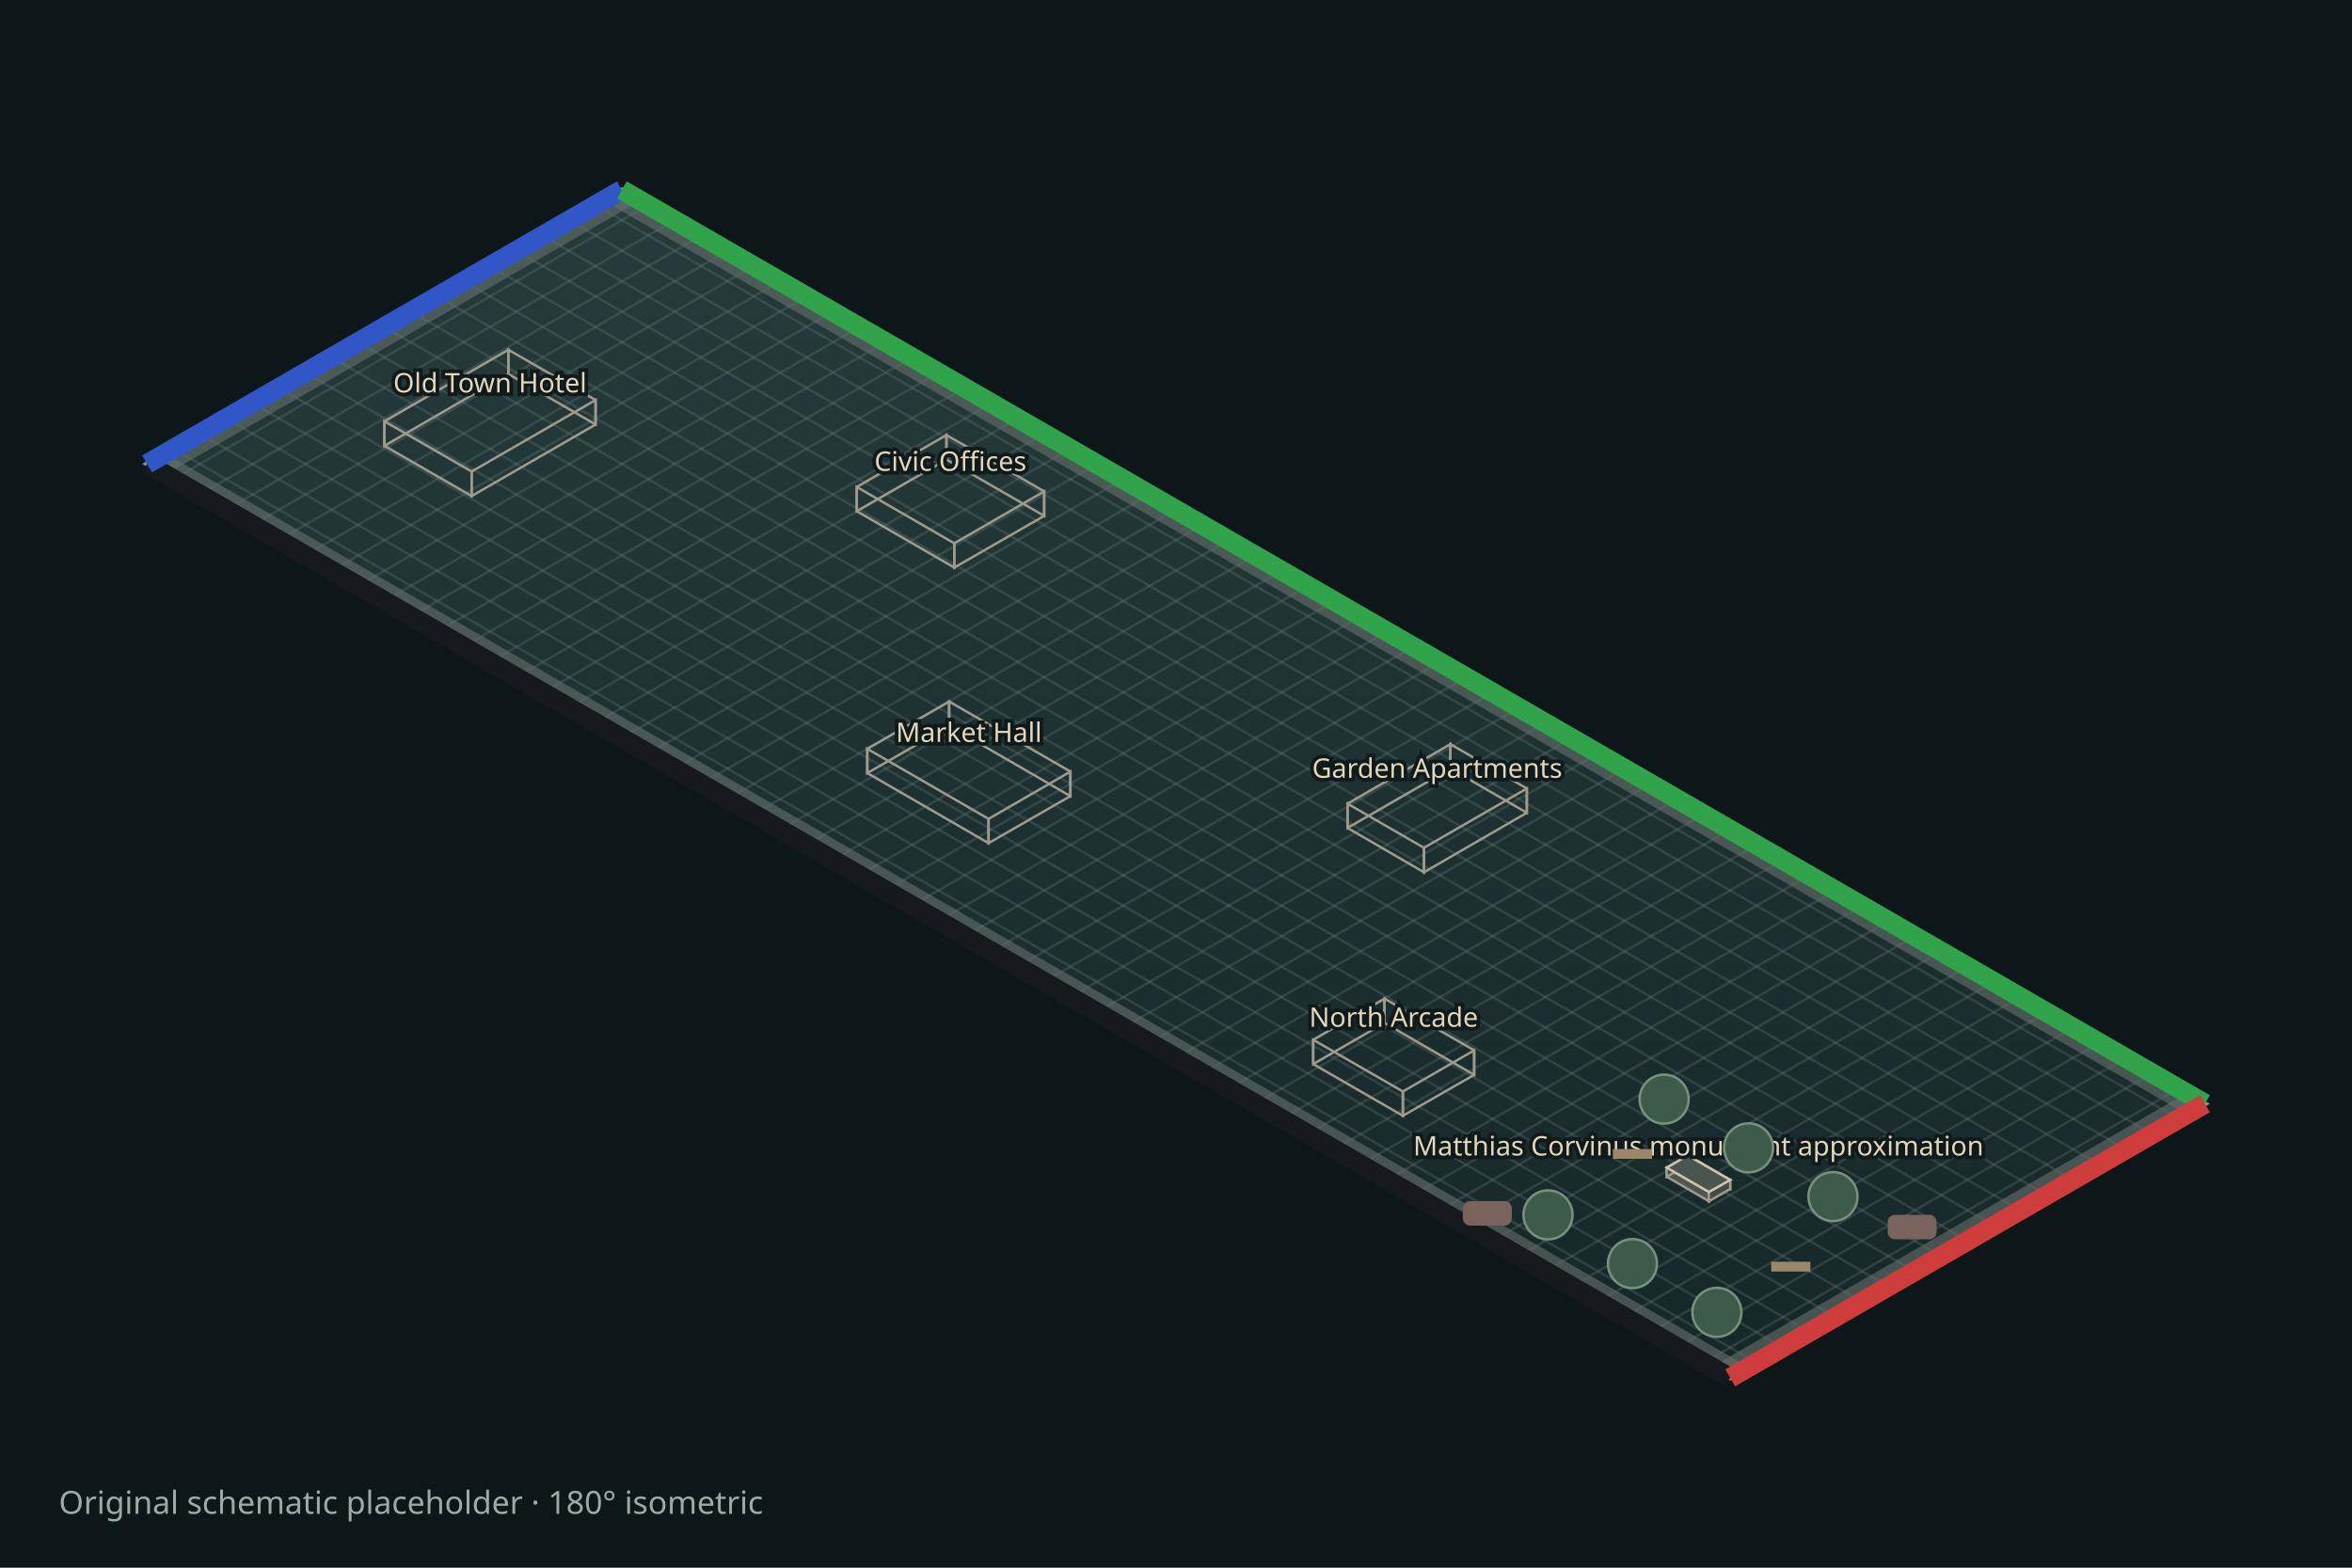
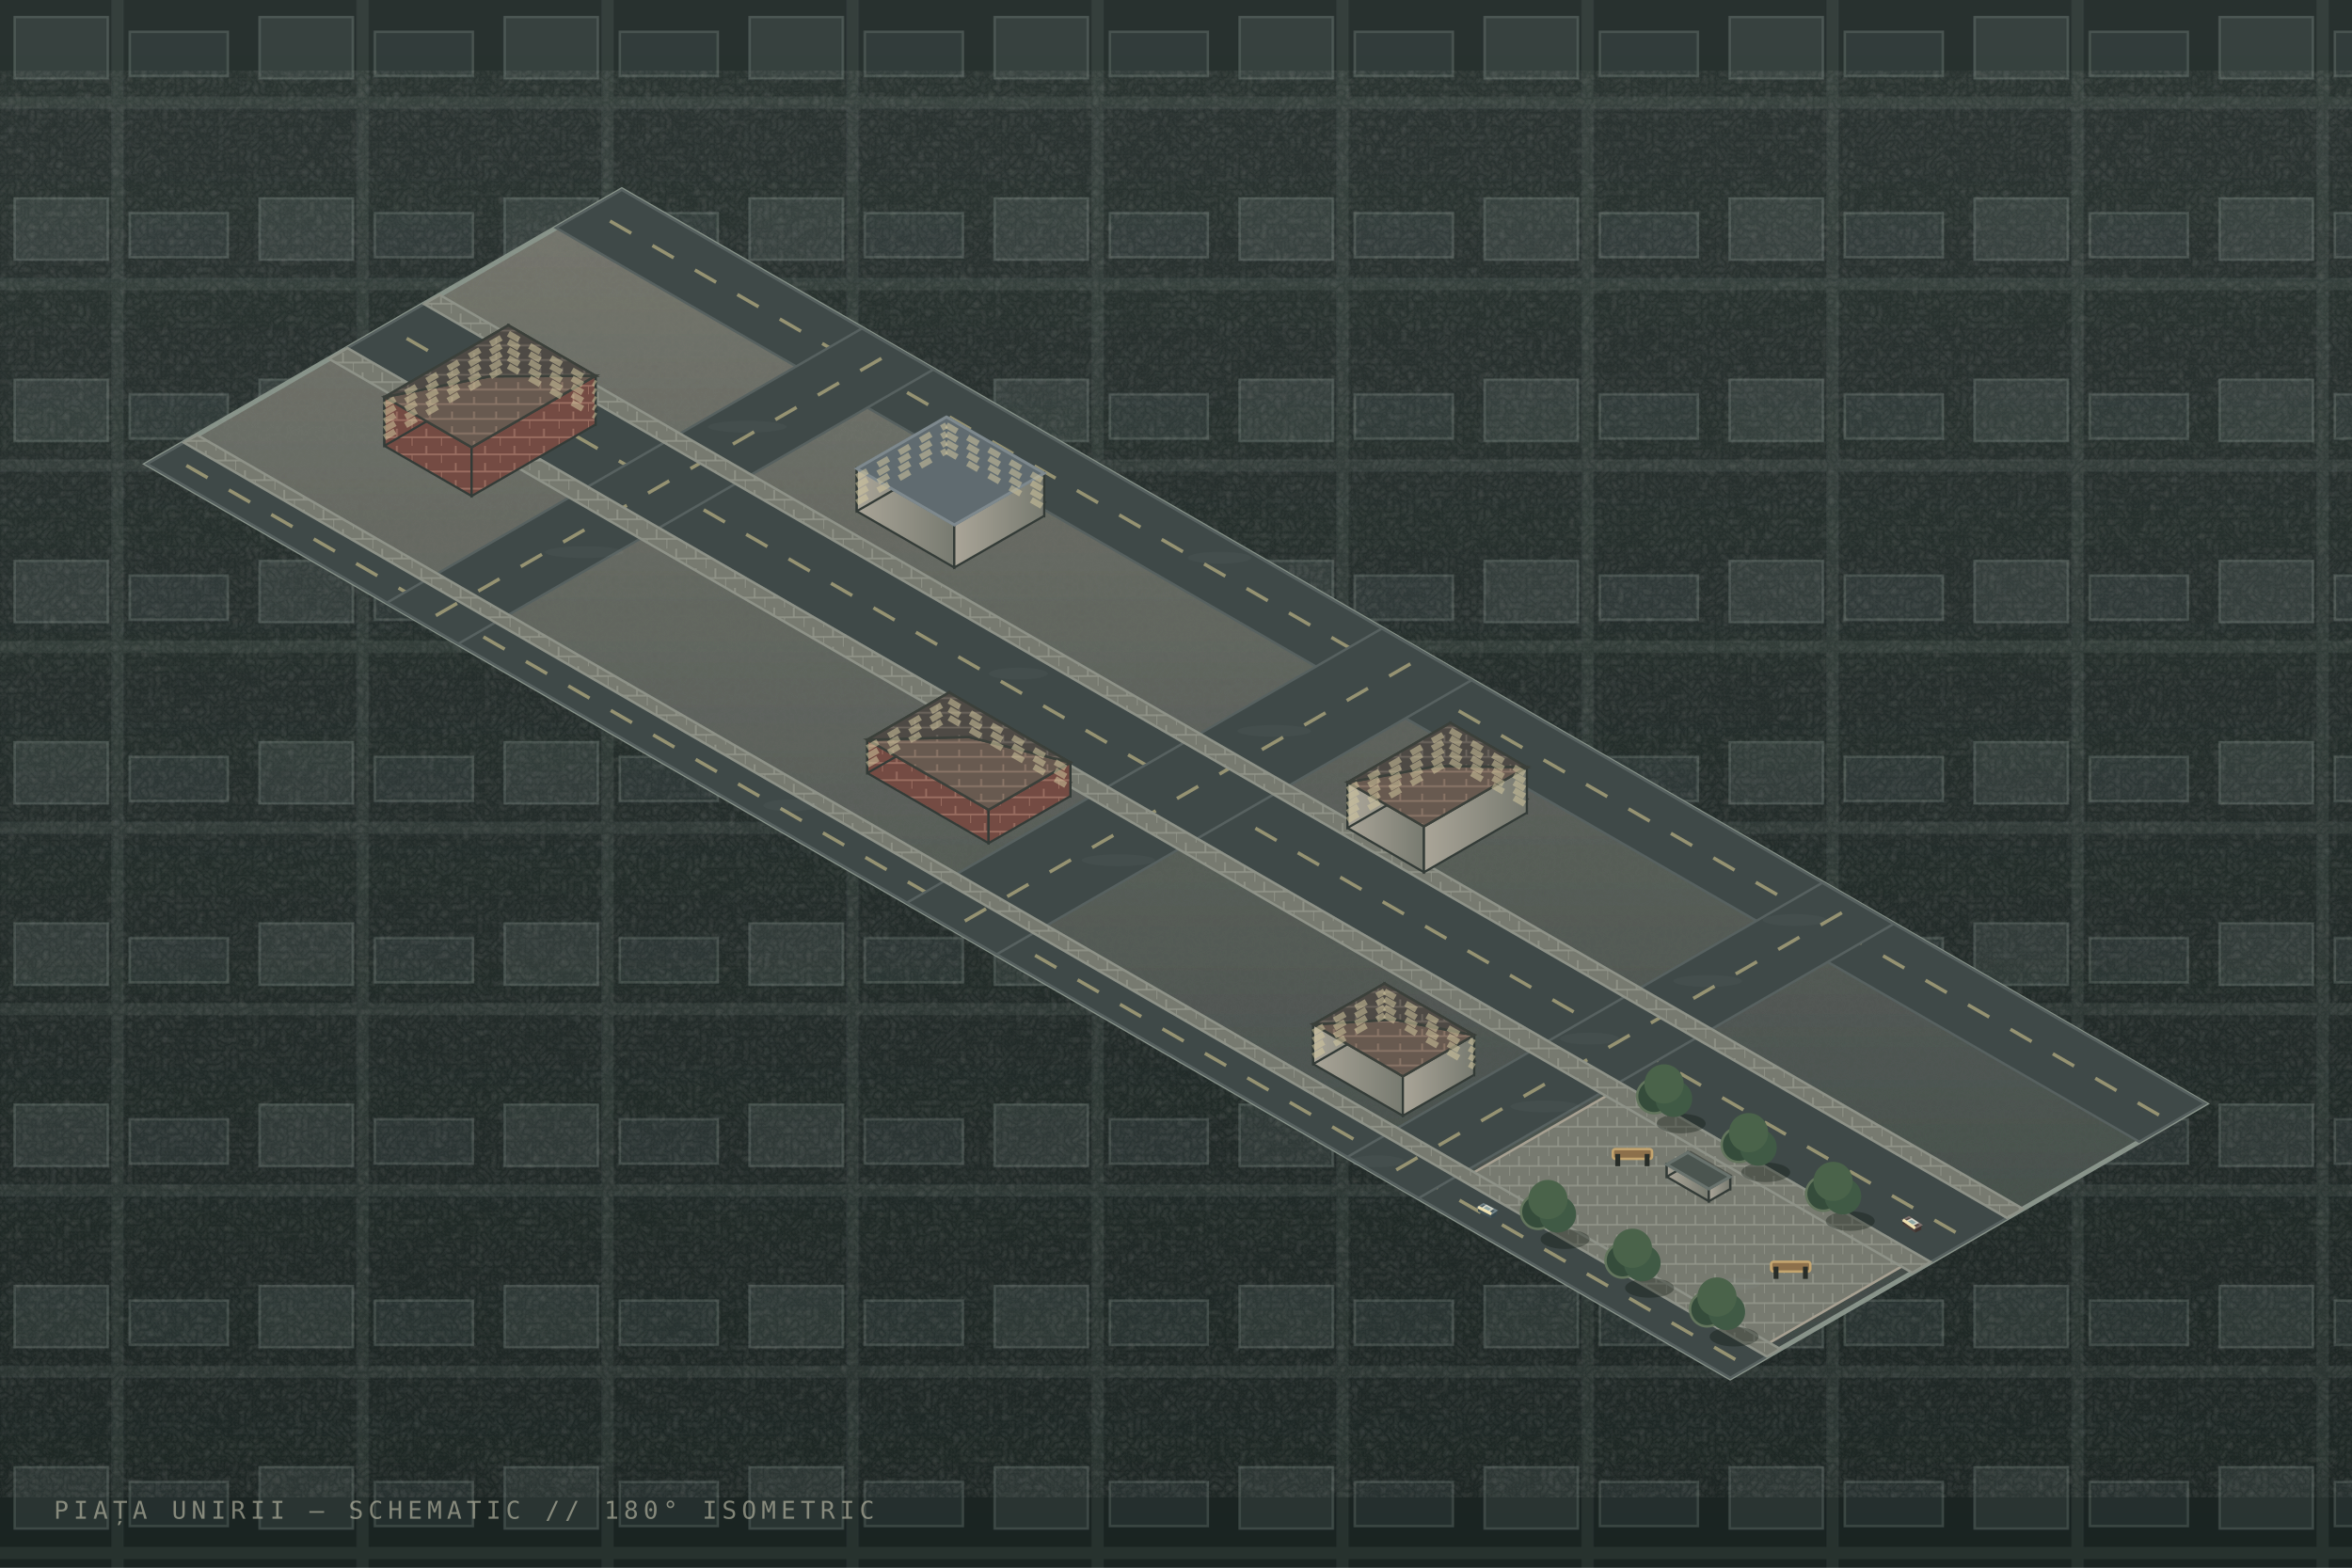
<svg xmlns="http://www.w3.org/2000/svg" width="960" height="640" viewBox="0 0 960 640">
  <defs>
+     <linearGradient id="sky" x2="0" y2="1">
+       <stop stop-color="#606b69" />
+       <stop offset="1" stop-color="#202b2a" />
+     </linearGradient>
    <linearGradient id="ground" x2="0" y2="1">
-       <stop stop-color="#263b3b" />
-       <stop offset="1" stop-color="#162728" />
-     </linearGradient>
-     <style>.label{fill:#e2d7bd;font:11px system-ui;text-anchor:middle;paint-order:stroke;stroke:#101a1b;stroke-width:3px}.grid path{fill:none;stroke:#738784;stroke-width:1;opacity:.25}.roads polygon{fill:#65706d;opacity:.6}</style>
+       <stop stop-color="#77786f" />
+       <stop offset="1" stop-color="#414b48" />
+     </linearGradient>
+     <linearGradient id="stone">
+       <stop stop-color="#aaa598" />
+       <stop offset="1" stop-color="#777a70" />
+     </linearGradient>
+     <linearGradient id="concrete">
+       <stop stop-color="#a2a69e" />
+       <stop offset="1" stop-color="#666f6c" />
+     </linearGradient>
+     <linearGradient id="metal">
+       <stop stop-color="#758183" />
+       <stop offset="1" stop-color="#465153" />
+     </linearGradient>
+     <linearGradient id="glass" x2="1" y2="1">
+       <stop stop-color="#9bb5b6" />
+       <stop offset=".5" stop-color="#49636a" />
+       <stop offset="1" stop-color="#c5d0c9" />
+     </linearGradient>
+     <pattern id="brick" width="12" height="7" patternUnits="userSpaceOnUse">
+       <rect width="12" height="7" fill="#744b43" />
+       <path d="M0 3.5h12M6 0v3.5M0 3.5v3.5" stroke="#9a6e61" stroke-width=".7" />
+     </pattern>
+     <pattern id="roofTile" width="9" height="6" patternUnits="userSpaceOnUse">
+       <rect width="9" height="6" fill="#685a50" />
+       <path d="M0 3h9M4.5 0v3" stroke="#8b7668" stroke-width=".7" />
+     </pattern>
+     <pattern id="roofTileDark" width="9" height="6" patternUnits="userSpaceOnUse">
+       <rect width="9" height="6" fill="#4e4a45" />
+       <path d="M0 3h9M4.5 0v3" stroke="#6d665e" stroke-width=".7" />
+     </pattern>
+     <pattern id="pavers" width="8" height="8" patternUnits="userSpaceOnUse">
+       <rect width="8" height="8" fill="#777a70" />
+       <path d="M0 4h8M4 0v4M0 4v4" stroke="#94978b" stroke-width=".55" />
+     </pattern>
+     <pattern id="yard" width="10" height="10" patternUnits="userSpaceOnUse">
+       <rect width="10" height="10" fill="#414b48" />
+       <path d="M-2 10L10-2M3 12L12 3" stroke="#6c7772" stroke-width="1" opacity=".4" />
+     </pattern>
+     <pattern id="district" width="100" height="74" patternUnits="userSpaceOnUse">
+       <rect width="100" height="74" fill="#18211f" />
+       <rect x="6" y="7" width="38" height="25" fill="#2b3633" stroke="#46514d" />
+       <rect x="53" y="13" width="40" height="18" fill="#25302e" stroke="#424d49" />
+       <path d="M0 42h100M48 0v74" stroke="#65706c" stroke-width="5" opacity=".22" />
+     </pattern>
+     <filter id="grain">
+       <feTurbulence baseFrequency=".35" numOctaves="3" seed="19" result="n" />
+       <feColorMatrix in="n" values=".13 0 0 0 .6 0 .13 0 0 .58 0 0 .13 0 .55 0 0 0 .18 0" />
+       <feBlend in="SourceGraphic" mode="multiply" />
+     </filter>
  </defs>
-   <rect width="960" height="640" fill="#0d171a" />
-   <polygon points="706.2,562.5 60.0,189.4 253.8,77.5 900.0,450.6" fill="url(#ground)" stroke="#88928c" stroke-width="2" />
-   <g class="grid">
-     <path d="M706.2,562.5 900.0,450.6" />
-     <path d="M695.4,556.3 889.2,444.4" />
-     <path d="M684.6,550.1 878.5,438.1" />
-     <path d="M673.8,543.8 867.7,431.9" />
-     <path d="M663.1,537.6 856.9,425.7" />
-     <path d="M652.3,531.4 846.2,419.5" />
-     <path d="M641.5,525.2 835.4,413.3" />
-     <path d="M630.8,519.0 824.6,407.0" />
-     <path d="M620.0,512.8 813.8,400.8" />
-     <path d="M609.2,506.5 803.1,394.6" />
-     <path d="M598.5,500.3 792.3,388.4" />
-     <path d="M587.7,494.1 781.5,382.2" />
-     <path d="M576.9,487.9 770.8,376.0" />
-     <path d="M566.2,481.7 760.0,369.7" />
-     <path d="M555.4,475.4 749.2,363.5" />
-     <path d="M544.6,469.2 738.5,357.3" />
-     <path d="M533.8,463.0 727.7,351.1" />
-     <path d="M523.1,456.8 716.9,344.9" />
-     <path d="M512.3,450.6 706.2,338.7" />
-     <path d="M501.5,444.4 695.4,332.4" />
-     <path d="M490.8,438.1 684.6,326.2" />
-     <path d="M480.0,431.9 673.8,320.0" />
-     <path d="M469.2,425.7 663.1,313.8" />
-     <path d="M458.5,419.5 652.3,307.6" />
-     <path d="M447.7,413.3 641.5,301.3" />
-     <path d="M436.9,407.0 630.8,295.1" />
-     <path d="M426.2,400.8 620.0,288.9" />
-     <path d="M415.4,394.6 609.2,282.7" />
-     <path d="M404.6,388.4 598.5,276.5" />
-     <path d="M393.8,382.2 587.7,270.3" />
-     <path d="M383.1,376.0 576.9,264.0" />
-     <path d="M372.3,369.7 566.2,257.8" />
-     <path d="M361.5,363.5 555.4,251.6" />
-     <path d="M350.8,357.3 544.6,245.4" />
-     <path d="M340.0,351.1 533.8,239.2" />
-     <path d="M329.2,344.9 523.1,233.0" />
-     <path d="M318.5,338.7 512.3,226.7" />
-     <path d="M307.7,332.4 501.5,220.5" />
-     <path d="M296.9,326.2 490.8,214.3" />
-     <path d="M286.2,320.0 480.0,208.1" />
-     <path d="M275.4,313.8 469.2,201.9" />
-     <path d="M264.6,307.6 458.5,195.6" />
-     <path d="M253.8,301.3 447.7,189.4" />
-     <path d="M243.1,295.1 436.9,183.2" />
-     <path d="M232.3,288.9 426.2,177.0" />
-     <path d="M221.5,282.7 415.4,170.8" />
-     <path d="M210.8,276.5 404.6,164.6" />
-     <path d="M200.0,270.3 393.8,158.3" />
-     <path d="M189.2,264.0 383.1,152.1" />
-     <path d="M178.5,257.8 372.3,145.9" />
-     <path d="M167.7,251.6 361.5,139.7" />
-     <path d="M156.9,245.4 350.8,133.5" />
-     <path d="M146.2,239.2 340.0,127.2" />
-     <path d="M135.4,233.0 329.2,121.0" />
-     <path d="M124.6,226.7 318.5,114.8" />
-     <path d="M113.8,220.5 307.7,108.6" />
-     <path d="M103.1,214.3 296.9,102.4" />
-     <path d="M92.3,208.1 286.2,96.2" />
-     <path d="M81.5,201.9 275.4,89.9" />
-     <path d="M70.8,195.6 264.6,83.7" />
-     <path d="M60.0,189.4 253.8,77.5" />
-     <path d="M706.2,562.5 60.0,189.4" />
-     <path d="M716.9,556.3 70.8,183.2" />
-     <path d="M727.7,550.1 81.5,177.0" />
-     <path d="M738.5,543.8 92.3,170.8" />
-     <path d="M749.2,537.6 103.1,164.6" />
-     <path d="M760.0,531.4 113.8,158.3" />
-     <path d="M770.8,525.2 124.6,152.1" />
-     <path d="M781.5,519.0 135.4,145.9" />
-     <path d="M792.3,512.8 146.2,139.7" />
-     <path d="M803.1,506.5 156.9,133.5" />
-     <path d="M813.8,500.3 167.7,127.2" />
-     <path d="M824.6,494.1 178.5,121.0" />
-     <path d="M835.4,487.9 189.2,114.8" />
-     <path d="M846.2,481.7 200.0,108.6" />
-     <path d="M856.9,475.4 210.8,102.4" />
-     <path d="M867.7,469.2 221.5,96.2" />
-     <path d="M878.5,463.0 232.3,89.9" />
-     <path d="M889.2,456.8 243.1,83.7" />
-     <path d="M900.0,450.6 253.8,77.5" />
-   </g>
-   <g class="roads">
-     <polygon points="706.2,562.5 60.0,189.4 67.5,185.1 713.7,558.1" />
-     <polygon points="892.5,454.9 246.3,81.9 253.8,77.5 900.0,450.6" />
-     <polygon points="706.2,562.5 698.6,558.1 892.5,446.2 900.0,450.6" />
-     <polygon points="67.5,193.8 60.0,189.4 253.8,77.5 261.4,81.9" />
-   </g>
-   <g class="orientation-margins">
-     <polyline data-margin="north" points="706.2,562.5 60.0,189.4" fill="none" stroke="#16191d" stroke-width="8" stroke-linecap="butt" />
-     <polyline data-margin="east" points="60.0,189.4 253.8,77.5" fill="none" stroke="#3156c7" stroke-width="8" stroke-linecap="butt" />
-     <polyline data-margin="south" points="253.8,77.5 900.0,450.6" fill="none" stroke="#31a34a" stroke-width="8" stroke-linecap="butt" />
-     <polyline data-margin="west" points="900.0,450.6 706.2,562.5" fill="none" stroke="#cf3c3c" stroke-width="8" stroke-linecap="butt" />
-   </g>
-   <polygon points="697.5,490.4 680.3,480.4 680.3,476.7 697.5,486.6" fill="#505550" stroke="#9d9b8e" />
-   <polygon points="680.3,480.4 688.9,475.4 688.9,471.7 680.3,476.7" fill="#444945" stroke="#9d9b8e" />
-   <polygon points="688.9,475.4 706.2,485.4 706.2,481.7 688.9,471.7" fill="#505550" stroke="#9d9b8e" />
-   <polygon points="706.2,485.4 697.5,490.4 697.5,486.6 706.2,481.7" fill="#444945" stroke="#9d9b8e" />
-   <polygon points="697.5,486.6 680.3,476.7 688.9,471.7 706.2,481.7" fill="#4b5550" stroke="#d0c5aa" />
-   <text x="693.231" y="471.714" class="label">Matthias Corvinus monument approximation</text>
-   <polygon points="572.6,455.5 536.0,434.4 536.0,424.5 572.6,445.6" fill="url(#cathedral-wall)" stroke="#9d9b8e" />
-   <polygon points="536.0,434.4 565.1,417.6 565.1,407.7 536.0,424.5" fill="url(#cathedral-wall)" stroke="#9d9b8e" />
-   <polygon points="565.1,417.6 601.7,438.8 601.7,428.8 565.1,407.7" fill="url(#cathedral-wall)" stroke="#9d9b8e" />
-   <polygon points="601.7,438.8 572.6,455.5 572.6,445.6 601.7,428.8" fill="url(#cathedral-wall)" stroke="#9d9b8e" />
-   <polygon points="572.6,445.6 536.0,424.5 568.8,420.4 601.7,428.8" fill="url(#cathedral-roof)" />
-   <polygon points="536.0,424.5 565.1,407.7 601.7,428.8 568.8,420.4" fill="url(#cathedral-roof)" />
-   <text x="568.846" y="419.174" class="label">North Arcade</text>
-   <polygon points="581.2,356.1 550.0,338.0 550.0,328.1 581.2,346.1" fill="url(#cathedral-wall)" stroke="#9d9b8e" />
-   <polygon points="550.0,338.0 592.0,313.8 592.0,303.8 550.0,328.1" fill="url(#cathedral-wall)" stroke="#9d9b8e" />
-   <polygon points="592.0,313.8 623.2,331.8 623.2,321.9 592.0,303.8" fill="url(#cathedral-wall)" stroke="#9d9b8e" />
-   <polygon points="623.2,331.8 581.2,356.1 581.2,346.1 623.2,321.9" fill="url(#cathedral-wall)" stroke="#9d9b8e" />
-   <polygon points="581.2,346.1 550.0,328.1 586.6,318.8 623.2,321.9" fill="url(#cathedral-roof)" />
-   <polygon points="550.0,328.1 592.0,303.8 623.2,321.9 586.6,318.8" fill="url(#cathedral-roof)" />
-   <text x="586.615" y="317.513" class="label">Garden Apartments</text>
-   <polygon points="403.5,344.2 354.0,315.6 354.0,305.7 403.5,334.3" fill="url(#cathedral-wall)" stroke="#9d9b8e" />
-   <polygon points="354.0,315.6 387.4,296.4 387.4,286.4 354.0,305.7" fill="url(#cathedral-wall)" stroke="#9d9b8e" />
-   <polygon points="387.4,296.4 436.9,325.0 436.9,315.0 387.4,286.4" fill="url(#cathedral-wall)" stroke="#9d9b8e" />
-   <polygon points="436.9,325.0 403.5,344.2 403.5,334.3 436.9,315.0" fill="url(#cathedral-wall)" stroke="#9d9b8e" />
-   <polygon points="403.5,334.3 354.0,305.7 395.5,304.1 436.9,315.0" fill="url(#cathedral-roof)" />
-   <polygon points="354.0,305.7 387.4,286.4 436.9,315.0 395.5,304.1" fill="url(#cathedral-roof)" />
-   <text x="395.462" y="302.901" class="label">Market Hall</text>
-   <polygon points="389.5,231.7 349.7,208.7 349.7,198.8 389.5,221.8" fill="url(#cathedral-wall)" stroke="#9d9b8e" />
-   <polygon points="349.7,208.7 386.3,187.6 386.3,177.6 349.7,198.8" fill="url(#cathedral-wall)" stroke="#9d9b8e" />
-   <polygon points="386.3,187.6 426.2,210.6 426.2,200.6 386.3,177.6" fill="url(#cathedral-wall)" stroke="#9d9b8e" />
-   <polygon points="426.2,210.6 389.5,231.7 389.5,221.8 426.2,200.6" fill="url(#cathedral-wall)" stroke="#9d9b8e" />
-   <polygon points="389.5,221.8 349.7,198.8 387.9,193.5 426.2,200.6" fill="url(#cathedral-roof)" />
-   <polygon points="349.7,198.8 386.3,177.6 426.2,200.6 387.9,193.5" fill="url(#cathedral-roof)" />
-   <text x="387.923" y="192.224" class="label">Civic Offices</text>
-   <polygon points="192.5,202.5 156.9,182.0 156.9,172.0 192.5,192.5" fill="url(#cathedral-wall)" stroke="#9d9b8e" />
-   <polygon points="156.9,182.0 207.5,152.7 207.5,142.8 156.9,172.0" fill="url(#cathedral-wall)" stroke="#9d9b8e" />
-   <polygon points="207.5,152.7 243.1,173.3 243.1,163.3 207.5,142.8" fill="url(#cathedral-wall)" stroke="#9d9b8e" />
-   <polygon points="243.1,173.3 192.5,202.5 192.5,192.5 243.1,163.3" fill="url(#cathedral-wall)" stroke="#9d9b8e" />
-   <polygon points="192.5,192.5 156.9,172.0 200.0,161.4 243.1,163.3" fill="url(#cathedral-roof)" />
-   <polygon points="156.9,172.0 207.5,142.8 243.1,163.3 200.0,161.4" fill="url(#cathedral-roof)" />
-   <text x="200" y="160.203" class="label">Old Town Hotel</text>
-   <path d="M700.769,540.732L700.769,535.758" stroke="#252d28" stroke-width="4" />
-   <circle cx="700.769" cy="535.758" r="10" fill="#3d5a4b" stroke="#78907d" />
-   <path d="M748.154,493.477L748.154,488.502" stroke="#252d28" stroke-width="4" />
-   <circle cx="748.154" cy="488.502" r="10" fill="#3d5a4b" stroke="#78907d" />
-   <path d="M666.308,520.835L666.308,515.861" stroke="#252d28" stroke-width="4" />
-   <circle cx="666.308" cy="515.861" r="10" fill="#3d5a4b" stroke="#78907d" />
-   <path d="M713.692,473.58L713.692,468.605" stroke="#252d28" stroke-width="4" />
-   <circle cx="713.692" cy="468.605" r="10" fill="#3d5a4b" stroke="#78907d" />
-   <path d="M631.846,500.938L631.846,495.964" stroke="#252d28" stroke-width="4" />
-   <circle cx="631.846" cy="495.964" r="10" fill="#3d5a4b" stroke="#78907d" />
-   <path d="M679.231,453.683L679.231,448.708" stroke="#252d28" stroke-width="4" />
-   <circle cx="679.231" cy="448.708" r="10" fill="#3d5a4b" stroke="#78907d" />
-   <rect x="722.923" y="515.104" width="16" height="4" fill="#9b8769" />
-   <rect x="658.308" y="469.093" width="16" height="4" fill="#9b8769" />
-   <rect x="770.462" y="495.938" width="20" height="10" rx="3" fill="#7b635d" />
-   <rect x="597.077" y="490.342" width="20" height="10" rx="3" fill="#7b635d" />
-   <text x="24" y="618" fill="#9eaaa4" font-family="system-ui" font-size="13">Original schematic placeholder · 180° isometric</text>
+   <rect width="960" height="640" fill="url(#sky)" />
+   <rect width="960" height="640" fill="url(#district)" opacity=".78" />
+   <polygon points="706.2,562.5 60.0,189.4 253.8,77.5 900.0,450.6" fill="url(#ground)" stroke="#89948b" stroke-width="2" filter="url(#grain)" />
+   <g data-surface="central-plaza">
+     <polygon points="715.8,551.9 595.2,482.3 663.1,443.1 783.7,512.7" fill="url(#pavers)" stroke="#a8a192" stroke-width="1" />
+   </g>
+   <g data-surface="north-road">
+     <polygon points="706.2,562.5 60.0,189.4 75.1,180.7 721.2,553.8" fill="#3f4948" stroke="#576160" stroke-width="1" />
+     <polyline points="708.3,555.0 72.9,188.2" fill="none" stroke="#d6c891" stroke-width="1.4" stroke-dasharray="10 10" opacity=".58" />
+   </g>
+   <g data-surface="central-road">
+     <polygon points="788.0,515.2 141.8,142.1 173.1,124.1 819.2,497.2" fill="#3f4948" stroke="#576160" stroke-width="1" />
+     <polyline points="798.2,503.1 162.8,136.3" fill="none" stroke="#d6c891" stroke-width="1.4" stroke-dasharray="10 10" opacity=".58" />
+   </g>
+   <g data-surface="south-road">
+     <polygon points="873.1,466.1 226.9,93.0 253.8,77.5 900.0,450.5" fill="#3f4948" stroke="#576160" stroke-width="1" />
+     <polyline points="881.2,455.2 245.8,88.4" fill="none" stroke="#d6c891" stroke-width="1.4" stroke-dasharray="10 10" opacity=".58" />
+   </g>
+   <g data-surface="west-crossing">
+     <polygon points="579.1,489.1 550.0,472.3 743.8,360.4 772.9,377.2" fill="#3f4948" stroke="#576160" stroke-width="1" />
+     <polyline points="569.9,477.6 753.0,371.9" fill="none" stroke="#d6c891" stroke-width="1.4" stroke-dasharray="10 10" opacity=".58" />
+   </g>
+   <g data-surface="central-crossing">
+     <polygon points="406.8,389.6 370.2,368.5 564.0,256.6 600.6,277.7" fill="#3f4948" stroke="#576160" stroke-width="1" />
+     <polyline points="393.8,376.0 576.9,270.3" fill="none" stroke="#d6c891" stroke-width="1.4" stroke-dasharray="10 10" opacity=".58" />
+   </g>
+   <g data-surface="east-crossing">
+     <polygon points="187.1,262.8 158.0,246.0 351.8,134.1 380.9,150.9" fill="#3f4948" stroke="#576160" stroke-width="1" />
+     <polyline points="177.9,251.3 361.0,145.6" fill="none" stroke="#d6c891" stroke-width="1.4" stroke-dasharray="10 10" opacity=".58" />
+   </g>
+   <g data-surface="north-pavement">
+     <polygon points="721.2,553.8 75.1,180.7 80.5,177.6 726.6,550.7" fill="url(#pavers)" stroke="#8e9288" stroke-width="1" />
+   </g>
+   <g data-surface="square-pavement">
+     <polygon points="780.5,519.6 134.3,146.5 141.8,142.1 788.0,515.2" fill="url(#pavers)" stroke="#8e9288" stroke-width="1" />
+   </g>
+   <g data-surface="south-pavement">
+     <polygon points="819.2,497.2 173.1,124.1 179.5,120.4 825.7,493.5" fill="url(#pavers)" stroke="#8e9288" stroke-width="1" />
+   </g>
+   <ellipse cx="708.5" cy="524.2" rx="10" ry="2.4" fill="#b9d0cf" opacity="0.04" />
+   <ellipse cx="689.8" cy="482.0" rx="10" ry="2.4" fill="#b9d0cf" opacity="0.04" />
+   <ellipse cx="562.1" cy="474.1" rx="11" ry="2.4" fill="#b9d0cf" opacity="0.04" />
+   <ellipse cx="322.6" cy="328.8" rx="11" ry="2.4" fill="#b9d0cf" opacity="0.04" />
+   <ellipse cx="648.8" cy="424.0" rx="12" ry="2.4" fill="#b9d0cf" opacity="0.04" />
+   <ellipse cx="415.7" cy="275.0" rx="12" ry="2.4" fill="#b9d0cf" opacity="0.04" />
+   <ellipse cx="732.5" cy="375.6" rx="13" ry="2.4" fill="#b9d0cf" opacity="0.04" />
+   <ellipse cx="497.8" cy="227.7" rx="13" ry="2.4" fill="#b9d0cf" opacity="0.04" />
+   <ellipse cx="630.5" cy="451.7" rx="14" ry="2.4" fill="#b9d0cf" opacity="0.04" />
+   <ellipse cx="697.0" cy="400.5" rx="14" ry="2.4" fill="#b9d0cf" opacity="0.04" />
+   <ellipse cx="456.5" cy="351.2" rx="15" ry="2.4" fill="#b9d0cf" opacity="0.04" />
+   <ellipse cx="520.1" cy="298.4" rx="15" ry="2.4" fill="#b9d0cf" opacity="0.04" />
+   <ellipse cx="238.5" cy="225.4" rx="16" ry="2.4" fill="#b9d0cf" opacity="0.04" />
+   <ellipse cx="305.0" cy="174.2" rx="16" ry="2.4" fill="#b9d0cf" opacity="0.04" />
+   <g data-landmark="building-05">
+     <polygon points="193.5,196.9 158.0,176.4 208.6,147.1 244.2,167.7" fill="#070b09" opacity=".34" />
+     <polygon points="192.5,202.5 156.9,182.0 156.9,162.1 192.5,182.6" fill="url(#brick)" stroke="#333b37" stroke-width=".9" />
+     <polygon points="156.9,182.0 207.5,152.7 207.5,132.8 156.9,162.1" fill="url(#brick)" stroke="#333b37" stroke-width=".9" />
+     <polygon points="207.5,152.7 243.1,173.3 243.1,153.4 207.5,132.8" fill="url(#brick)" stroke="#333b37" stroke-width=".9" />
+     <polygon points="243.1,173.3 192.5,202.5 192.5,182.6 243.1,153.4" fill="url(#brick)" stroke="#333b37" stroke-width=".9" />
+     <polygon points="192.5,182.6 156.9,162.1 200.0,153.6 243.1,153.4" fill="url(#roofTile)" stroke="#3b403a" />
+     <polygon points="156.9,162.1 207.5,132.8 243.1,153.4 200.0,153.6" fill="url(#roofTileDark)" stroke="#3b403a" />
+     <line x1="156.9" y1="178.6" x2="207.5" y2="149.4" stroke="#d2c79e" stroke-width="2.5" stroke-dasharray="5 5" opacity=".55" />
+     <line x1="207.5" y1="149.4" x2="243.1" y2="169.9" stroke="#d2c79e" stroke-width="2.5" stroke-dasharray="5 5" opacity=".55" />
+     <line x1="156.9" y1="175.3" x2="207.5" y2="146.1" stroke="#d2c79e" stroke-width="2.5" stroke-dasharray="5 5" opacity=".55" />
+     <line x1="207.5" y1="146.1" x2="243.1" y2="166.6" stroke="#d2c79e" stroke-width="2.5" stroke-dasharray="5 5" opacity=".55" />
+     <line x1="156.9" y1="172.0" x2="207.5" y2="142.8" stroke="#d2c79e" stroke-width="2.5" stroke-dasharray="5 5" opacity=".55" />
+     <line x1="207.5" y1="142.8" x2="243.1" y2="163.3" stroke="#d2c79e" stroke-width="2.5" stroke-dasharray="5 5" opacity=".55" />
+     <line x1="156.9" y1="168.7" x2="207.5" y2="139.5" stroke="#d2c79e" stroke-width="2.5" stroke-dasharray="5 5" opacity=".55" />
+     <line x1="207.5" y1="139.5" x2="243.1" y2="160.0" stroke="#d2c79e" stroke-width="2.5" stroke-dasharray="5 5" opacity=".55" />
+     <line x1="156.9" y1="165.4" x2="207.5" y2="136.2" stroke="#d2c79e" stroke-width="2.5" stroke-dasharray="5 5" opacity=".55" />
+     <line x1="207.5" y1="136.2" x2="243.1" y2="156.7" stroke="#d2c79e" stroke-width="2.5" stroke-dasharray="5 5" opacity=".55" />
+   </g>
+   <g data-landmark="building-04">
+     <polygon points="390.6,226.1 350.8,203.1 387.4,182.0 427.2,205.0" fill="#070b09" opacity=".34" />
+     <polygon points="389.5,231.7 349.7,208.7 349.7,191.3 389.5,214.3" fill="url(#stone)" stroke="#333b37" stroke-width=".9" />
+     <polygon points="349.7,208.7 386.3,187.6 386.3,170.2 349.7,191.3" fill="url(#stone)" stroke="#333b37" stroke-width=".9" />
+     <polygon points="386.3,187.6 426.2,210.6 426.2,193.2 386.3,170.2" fill="url(#stone)" stroke="#333b37" stroke-width=".9" />
+     <polygon points="426.2,210.6 389.5,231.7 389.5,214.3 426.2,193.2" fill="url(#stone)" stroke="#333b37" stroke-width=".9" />
+     <polygon points="389.5,214.3 349.7,191.3 386.3,170.2 426.2,193.2" fill="#606b70" stroke="#7e898e" stroke-width="1.2" />
+     <line x1="349.7" y1="205.2" x2="386.3" y2="184.1" stroke="#d2c79e" stroke-width="2.5" stroke-dasharray="5 5" opacity=".55" />
+     <line x1="386.3" y1="184.1" x2="426.2" y2="207.1" stroke="#d2c79e" stroke-width="2.5" stroke-dasharray="5 5" opacity=".55" />
+     <line x1="349.7" y1="201.7" x2="386.3" y2="180.6" stroke="#d2c79e" stroke-width="2.5" stroke-dasharray="5 5" opacity=".55" />
+     <line x1="386.3" y1="180.6" x2="426.2" y2="203.6" stroke="#d2c79e" stroke-width="2.5" stroke-dasharray="5 5" opacity=".55" />
+     <line x1="349.7" y1="198.3" x2="386.3" y2="177.1" stroke="#d2c79e" stroke-width="2.5" stroke-dasharray="5 5" opacity=".55" />
+     <line x1="386.3" y1="177.1" x2="426.2" y2="200.1" stroke="#d2c79e" stroke-width="2.5" stroke-dasharray="5 5" opacity=".55" />
+     <line x1="349.7" y1="194.8" x2="386.3" y2="173.6" stroke="#d2c79e" stroke-width="2.5" stroke-dasharray="5 5" opacity=".55" />
+     <line x1="386.3" y1="173.6" x2="426.2" y2="196.6" stroke="#d2c79e" stroke-width="2.5" stroke-dasharray="5 5" opacity=".55" />
+   </g>
+   <g data-landmark="building-03">
+     <polygon points="404.6,338.7 355.1,310.1 388.5,290.8 438.0,319.4" fill="#070b09" opacity=".34" />
+     <polygon points="403.5,344.2 354.0,315.6 354.0,302.0 403.5,330.6" fill="url(#brick)" stroke="#333b37" stroke-width=".9" />
+     <polygon points="354.0,315.6 387.4,296.4 387.4,282.7 354.0,302.0" fill="url(#brick)" stroke="#333b37" stroke-width=".9" />
+     <polygon points="387.4,296.4 436.9,325.0 436.9,311.3 387.4,282.7" fill="url(#brick)" stroke="#333b37" stroke-width=".9" />
+     <polygon points="436.9,325.0 403.5,344.2 403.5,330.6 436.9,311.3" fill="url(#brick)" stroke="#333b37" stroke-width=".9" />
+     <polygon points="403.5,330.6 354.0,302.0 395.5,300.9 436.9,311.3" fill="url(#roofTile)" stroke="#3b403a" />
+     <polygon points="354.0,302.0 387.4,282.7 436.9,311.3 395.5,300.9" fill="url(#roofTileDark)" stroke="#3b403a" />
+     <line x1="354.0" y1="312.2" x2="387.4" y2="293.0" stroke="#d2c79e" stroke-width="2.5" stroke-dasharray="5 5" opacity=".55" />
+     <line x1="387.4" y1="293.0" x2="436.9" y2="321.6" stroke="#d2c79e" stroke-width="2.5" stroke-dasharray="5 5" opacity=".55" />
+     <line x1="354.0" y1="308.8" x2="387.4" y2="289.5" stroke="#d2c79e" stroke-width="2.5" stroke-dasharray="5 5" opacity=".55" />
+     <line x1="387.4" y1="289.5" x2="436.9" y2="318.1" stroke="#d2c79e" stroke-width="2.5" stroke-dasharray="5 5" opacity=".55" />
+     <line x1="354.0" y1="305.4" x2="387.4" y2="286.1" stroke="#d2c79e" stroke-width="2.5" stroke-dasharray="5 5" opacity=".55" />
+     <line x1="387.4" y1="286.1" x2="436.9" y2="314.7" stroke="#d2c79e" stroke-width="2.5" stroke-dasharray="5 5" opacity=".55" />
+   </g>
+   <g data-landmark="building-02">
+     <polygon points="582.3,350.5 551.1,332.4 593.1,308.2 624.3,326.2" fill="#070b09" opacity=".34" />
+     <polygon points="581.2,356.1 550.0,338.0 550.0,319.4 581.2,337.4" fill="url(#stone)" stroke="#333b37" stroke-width=".9" />
+     <polygon points="550.0,338.0 592.0,313.8 592.0,295.1 550.0,319.4" fill="url(#stone)" stroke="#333b37" stroke-width=".9" />
+     <polygon points="592.0,313.8 623.2,331.8 623.2,313.2 592.0,295.1" fill="url(#stone)" stroke="#333b37" stroke-width=".9" />
+     <polygon points="623.2,331.8 581.2,356.1 581.2,337.4 623.2,313.2" fill="url(#stone)" stroke="#333b37" stroke-width=".9" />
+     <polygon points="581.2,337.4 550.0,319.4 586.6,312.7 623.2,313.2" fill="url(#roofTile)" stroke="#3b403a" />
+     <polygon points="550.0,319.4 592.0,295.1 623.2,313.2 586.6,312.7" fill="url(#roofTileDark)" stroke="#3b403a" />
+     <line x1="550.0" y1="334.9" x2="592.0" y2="310.7" stroke="#d2c79e" stroke-width="2.5" stroke-dasharray="5 5" opacity=".55" />
+     <line x1="592.0" y1="310.7" x2="623.2" y2="328.7" stroke="#d2c79e" stroke-width="2.5" stroke-dasharray="5 5" opacity=".55" />
+     <line x1="550.0" y1="331.8" x2="592.0" y2="307.6" stroke="#d2c79e" stroke-width="2.5" stroke-dasharray="5 5" opacity=".55" />
+     <line x1="592.0" y1="307.6" x2="623.2" y2="325.6" stroke="#d2c79e" stroke-width="2.5" stroke-dasharray="5 5" opacity=".55" />
+     <line x1="550.0" y1="328.7" x2="592.0" y2="304.5" stroke="#d2c79e" stroke-width="2.5" stroke-dasharray="5 5" opacity=".55" />
+     <line x1="592.0" y1="304.5" x2="623.2" y2="322.5" stroke="#d2c79e" stroke-width="2.5" stroke-dasharray="5 5" opacity=".55" />
+     <line x1="550.0" y1="325.6" x2="592.0" y2="301.3" stroke="#d2c79e" stroke-width="2.5" stroke-dasharray="5 5" opacity=".55" />
+     <line x1="592.0" y1="301.3" x2="623.2" y2="319.4" stroke="#d2c79e" stroke-width="2.5" stroke-dasharray="5 5" opacity=".55" />
+     <line x1="550.0" y1="322.5" x2="592.0" y2="298.2" stroke="#d2c79e" stroke-width="2.5" stroke-dasharray="5 5" opacity=".55" />
+     <line x1="592.0" y1="298.2" x2="623.2" y2="316.3" stroke="#d2c79e" stroke-width="2.5" stroke-dasharray="5 5" opacity=".55" />
+   </g>
+   <g data-landmark="building-01">
+     <polygon points="573.7,450.0 537.1,428.8 566.2,412.0 602.8,433.2" fill="#070b09" opacity=".34" />
+     <polygon points="572.6,455.5 536.0,434.4 536.0,418.2 572.6,439.4" fill="url(#stone)" stroke="#333b37" stroke-width=".9" />
+     <polygon points="536.0,434.4 565.1,417.6 565.1,401.5 536.0,418.2" fill="url(#stone)" stroke="#333b37" stroke-width=".9" />
+     <polygon points="565.1,417.6 601.7,438.8 601.7,422.6 565.1,401.5" fill="url(#stone)" stroke="#333b37" stroke-width=".9" />
+     <polygon points="601.7,438.8 572.6,455.5 572.6,439.4 601.7,422.6" fill="url(#stone)" stroke="#333b37" stroke-width=".9" />
+     <polygon points="572.6,439.4 536.0,418.2 568.8,416.2 601.7,422.6" fill="url(#roofTile)" stroke="#3b403a" />
+     <polygon points="536.0,418.2 565.1,401.5 601.7,422.6 568.8,416.2" fill="url(#roofTileDark)" stroke="#3b403a" />
+     <line x1="536.0" y1="431.2" x2="565.1" y2="414.4" stroke="#d2c79e" stroke-width="2.5" stroke-dasharray="5 5" opacity=".55" />
+     <line x1="565.1" y1="414.4" x2="601.7" y2="435.5" stroke="#d2c79e" stroke-width="2.5" stroke-dasharray="5 5" opacity=".55" />
+     <line x1="536.0" y1="427.9" x2="565.1" y2="411.2" stroke="#d2c79e" stroke-width="2.5" stroke-dasharray="5 5" opacity=".55" />
+     <line x1="565.1" y1="411.2" x2="601.7" y2="432.3" stroke="#d2c79e" stroke-width="2.5" stroke-dasharray="5 5" opacity=".55" />
+     <line x1="536.0" y1="424.7" x2="565.1" y2="407.9" stroke="#d2c79e" stroke-width="2.5" stroke-dasharray="5 5" opacity=".55" />
+     <line x1="565.1" y1="407.9" x2="601.7" y2="429.1" stroke="#d2c79e" stroke-width="2.5" stroke-dasharray="5 5" opacity=".55" />
+     <line x1="536.0" y1="421.5" x2="565.1" y2="404.7" stroke="#d2c79e" stroke-width="2.5" stroke-dasharray="5 5" opacity=".55" />
+     <line x1="565.1" y1="404.7" x2="601.7" y2="425.8" stroke="#d2c79e" stroke-width="2.5" stroke-dasharray="5 5" opacity=".55" />
+   </g>
+   <g data-landmark="monument">
+     <polygon points="698.6,484.8 681.4,474.8 690.0,469.8 707.2,479.8" fill="#070b09" opacity=".34" />
+     <polygon points="697.5,490.4 680.3,480.4 680.3,475.4 697.5,485.4" fill="url(#stone)" stroke="#333b37" stroke-width=".9" />
+     <polygon points="680.3,480.4 688.9,475.4 688.9,470.5 680.3,475.4" fill="url(#stone)" stroke="#333b37" stroke-width=".9" />
+     <polygon points="688.9,475.4 706.2,485.4 706.2,480.4 688.9,470.5" fill="url(#stone)" stroke="#333b37" stroke-width=".9" />
+     <polygon points="706.2,485.4 697.5,490.4 697.5,485.4 706.2,480.4" fill="url(#stone)" stroke="#333b37" stroke-width=".9" />
+     <polygon points="697.5,485.4 680.3,475.4 688.9,470.5 706.2,480.4" fill="#4b5550" stroke="#69736e" stroke-width="1.2" />
+   </g>
+   <g data-tree="tree-1">
+     <ellipse cx="707.8" cy="545.7" rx="10.0" ry="4.0" fill="#07100a" opacity=".32" />
+     <line x1="700.8" y1="540.7" x2="700.8" y2="534.5" stroke="#353129" stroke-width="3.5" />
+     <circle cx="696.8" cy="534.5" r="7.0" fill="#354c3b" stroke="#63755d" />
+     <circle cx="704.8" cy="535.5" r="7.5" fill="#405a45" />
+     <circle cx="700.8" cy="529.5" r="8.0" fill="#4a634a" />
+   </g>
+   <g data-tree="tree-2">
+     <ellipse cx="755.2" cy="498.5" rx="10.0" ry="4.0" fill="#07100a" opacity=".32" />
+     <line x1="748.2" y1="493.5" x2="748.2" y2="487.3" stroke="#353129" stroke-width="3.5" />
+     <circle cx="744.2" cy="487.3" r="7.0" fill="#354c3b" stroke="#63755d" />
+     <circle cx="752.2" cy="488.3" r="7.5" fill="#405a45" />
+     <circle cx="748.2" cy="482.3" r="8.0" fill="#4a634a" />
+   </g>
+   <g data-tree="tree-3">
+     <ellipse cx="673.3" cy="525.8" rx="10.0" ry="4.0" fill="#07100a" opacity=".32" />
+     <line x1="666.3" y1="520.8" x2="666.3" y2="514.6" stroke="#353129" stroke-width="3.5" />
+     <circle cx="662.3" cy="514.6" r="7.0" fill="#354c3b" stroke="#63755d" />
+     <circle cx="670.3" cy="515.6" r="7.5" fill="#405a45" />
+     <circle cx="666.3" cy="509.6" r="8.0" fill="#4a634a" />
+   </g>
+   <g data-tree="tree-4">
+     <ellipse cx="720.7" cy="478.6" rx="10.0" ry="4.0" fill="#07100a" opacity=".32" />
+     <line x1="713.7" y1="473.6" x2="713.7" y2="467.4" stroke="#353129" stroke-width="3.5" />
+     <circle cx="709.7" cy="467.4" r="7.0" fill="#354c3b" stroke="#63755d" />
+     <circle cx="717.7" cy="468.4" r="7.5" fill="#405a45" />
+     <circle cx="713.7" cy="462.4" r="8.0" fill="#4a634a" />
+   </g>
+   <g data-tree="tree-5">
+     <ellipse cx="638.8" cy="505.9" rx="10.0" ry="4.0" fill="#07100a" opacity=".32" />
+     <line x1="631.8" y1="500.9" x2="631.8" y2="494.7" stroke="#353129" stroke-width="3.5" />
+     <circle cx="627.8" cy="494.7" r="7.0" fill="#354c3b" stroke="#63755d" />
+     <circle cx="635.8" cy="495.7" r="7.5" fill="#405a45" />
+     <circle cx="631.8" cy="489.7" r="8.0" fill="#4a634a" />
+   </g>
+   <g data-tree="tree-6">
+     <ellipse cx="686.2" cy="458.7" rx="10.0" ry="4.0" fill="#07100a" opacity=".32" />
+     <line x1="679.2" y1="453.7" x2="679.2" y2="447.5" stroke="#353129" stroke-width="3.5" />
+     <circle cx="675.2" cy="447.5" r="7.0" fill="#354c3b" stroke="#63755d" />
+     <circle cx="683.2" cy="448.5" r="7.5" fill="#405a45" />
+     <circle cx="679.2" cy="442.5" r="8.0" fill="#4a634a" />
+   </g>
+   <g data-prop="piata-bench-west">
+     <rect x="722.9" y="515.1" width="16" height="4" rx="1" fill="#8d704b" stroke="#c4a56f" />
+     <path d="M724.9 517.1v5m12-5v5" stroke="#282d28" stroke-width="2" />
+   </g>
+   <g data-prop="piata-bench-east">
+     <rect x="658.3" y="469.1" width="16" height="4" rx="1" fill="#8d704b" stroke="#c4a56f" />
+     <path d="M660.3 471.1v5m12-5v5" stroke="#282d28" stroke-width="2" />
+   </g>
+   <g data-prop="piata-car-west">
+     <polygon points="782.1,501.7 777.1,498.4 779.7,497.2 784.7,500.5" fill="#050806" opacity=".38" />
+     <polygon points="781.7,503.2 776.7,499.9 776.7,498.0 781.7,501.4" fill="#4d403c" />
+     <polygon points="776.7,499.9 779.2,498.6 779.2,496.8 776.7,498.0" fill="#413430" />
+     <polygon points="779.2,498.6 784.2,502.0 784.2,500.1 779.2,496.8" fill="#4d403c" />
+     <polygon points="784.2,502.0 781.7,503.2 781.7,501.4 784.2,500.1" fill="#413430" />
+     <polygon points="781.7,501.4 776.7,498.0 779.2,496.8 784.2,500.1" fill="#554844" stroke="#7d706c" stroke-width=".7" />
+     <polygon points="780.6,500.2 778.2,498.6 780.3,497.6 782.7,499.2" fill="#8ea5a4" stroke="#d2d4c8" stroke-width=".6" />
+     <polyline points="781.7,501.4 776.7,498.0" stroke="#efe1b0" stroke-width="1.2" />
+   </g>
+   <g data-prop="piata-car-north">
+     <polygon points="609.1,495.9 603.8,493.2 605.9,491.8 611.2,494.5" fill="#050806" opacity=".38" />
+     <polygon points="608.7,497.4 603.3,494.6 603.3,492.8 608.7,495.6" fill="#435459" />
+     <polygon points="603.3,494.6 605.5,493.3 605.5,491.5 603.3,492.8" fill="#37484d" />
+     <polygon points="605.5,493.3 610.8,496.0 610.8,494.2 605.5,491.5" fill="#435459" />
+     <polygon points="610.8,496.0 608.7,497.4 608.7,495.6 610.8,494.2" fill="#37484d" />
+     <polygon points="608.7,495.6 603.3,492.8 605.5,491.5 610.8,494.2" fill="#4b5c61" stroke="#738489" stroke-width=".7" />
+     <polygon points="607.5,494.6 604.9,493.3 606.7,492.1 609.2,493.5" fill="#8ea5a4" stroke="#d2d4c8" stroke-width=".6" />
+     <polyline points="608.7,495.6 603.3,492.8" stroke="#efe1b0" stroke-width="1.2" />
+   </g>
+   <text x="22" y="620" fill="#d8d4bd" opacity=".54" font-family="ui-monospace,monospace" font-size="10" letter-spacing="2">PIAȚA UNIRII — SCHEMATIC // 180° ISOMETRIC</text>
</svg>
